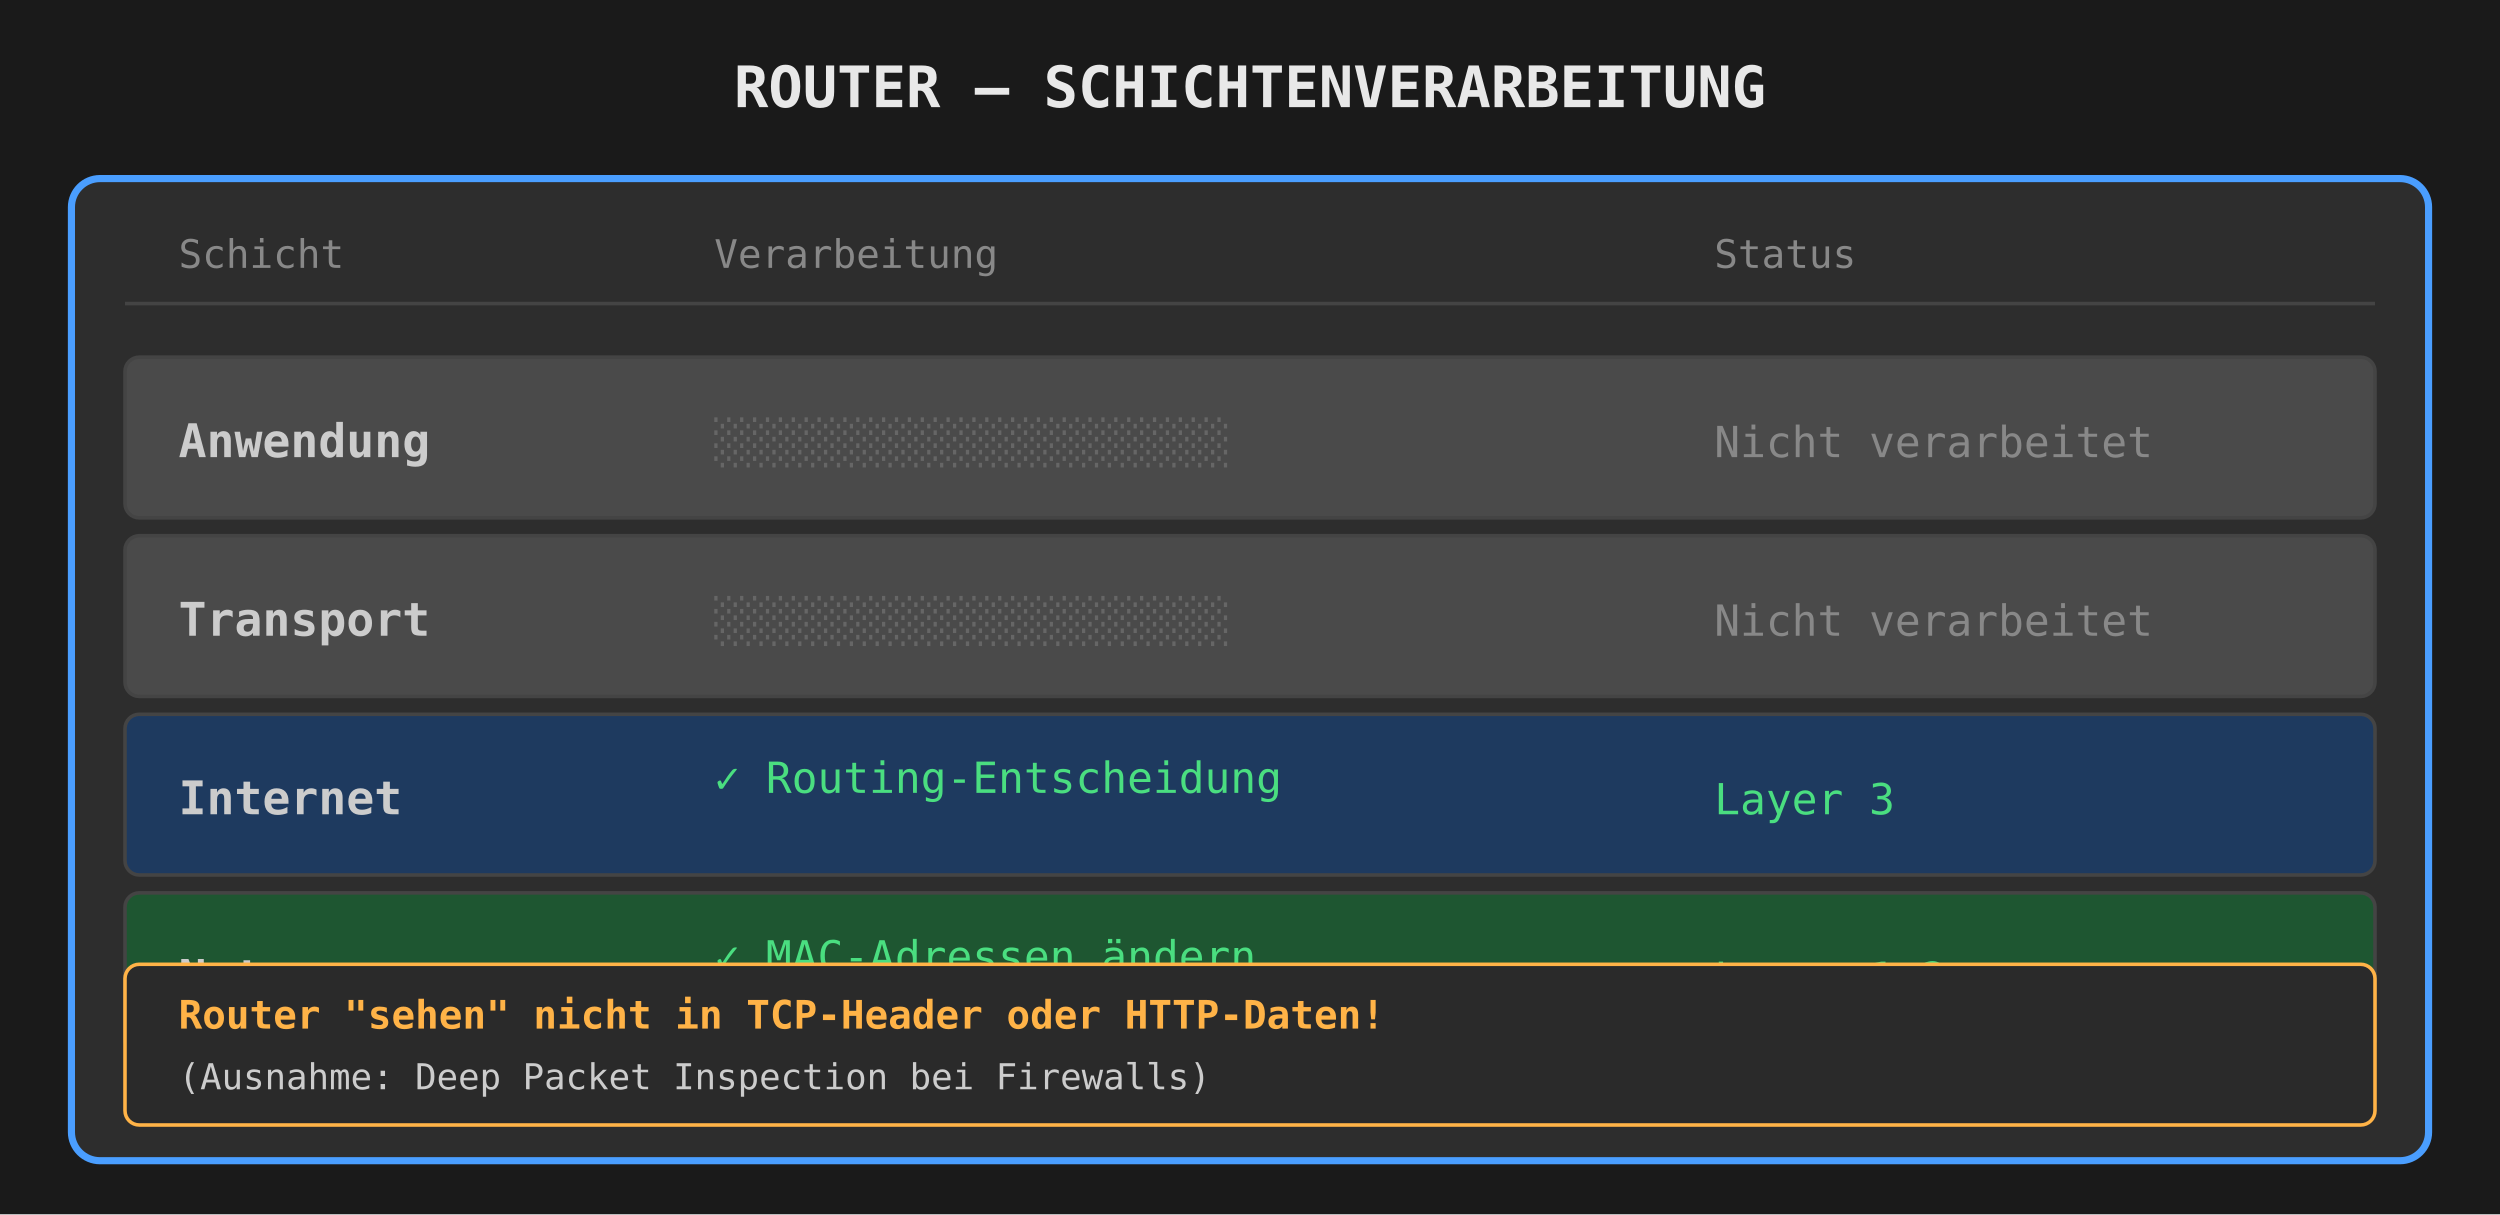
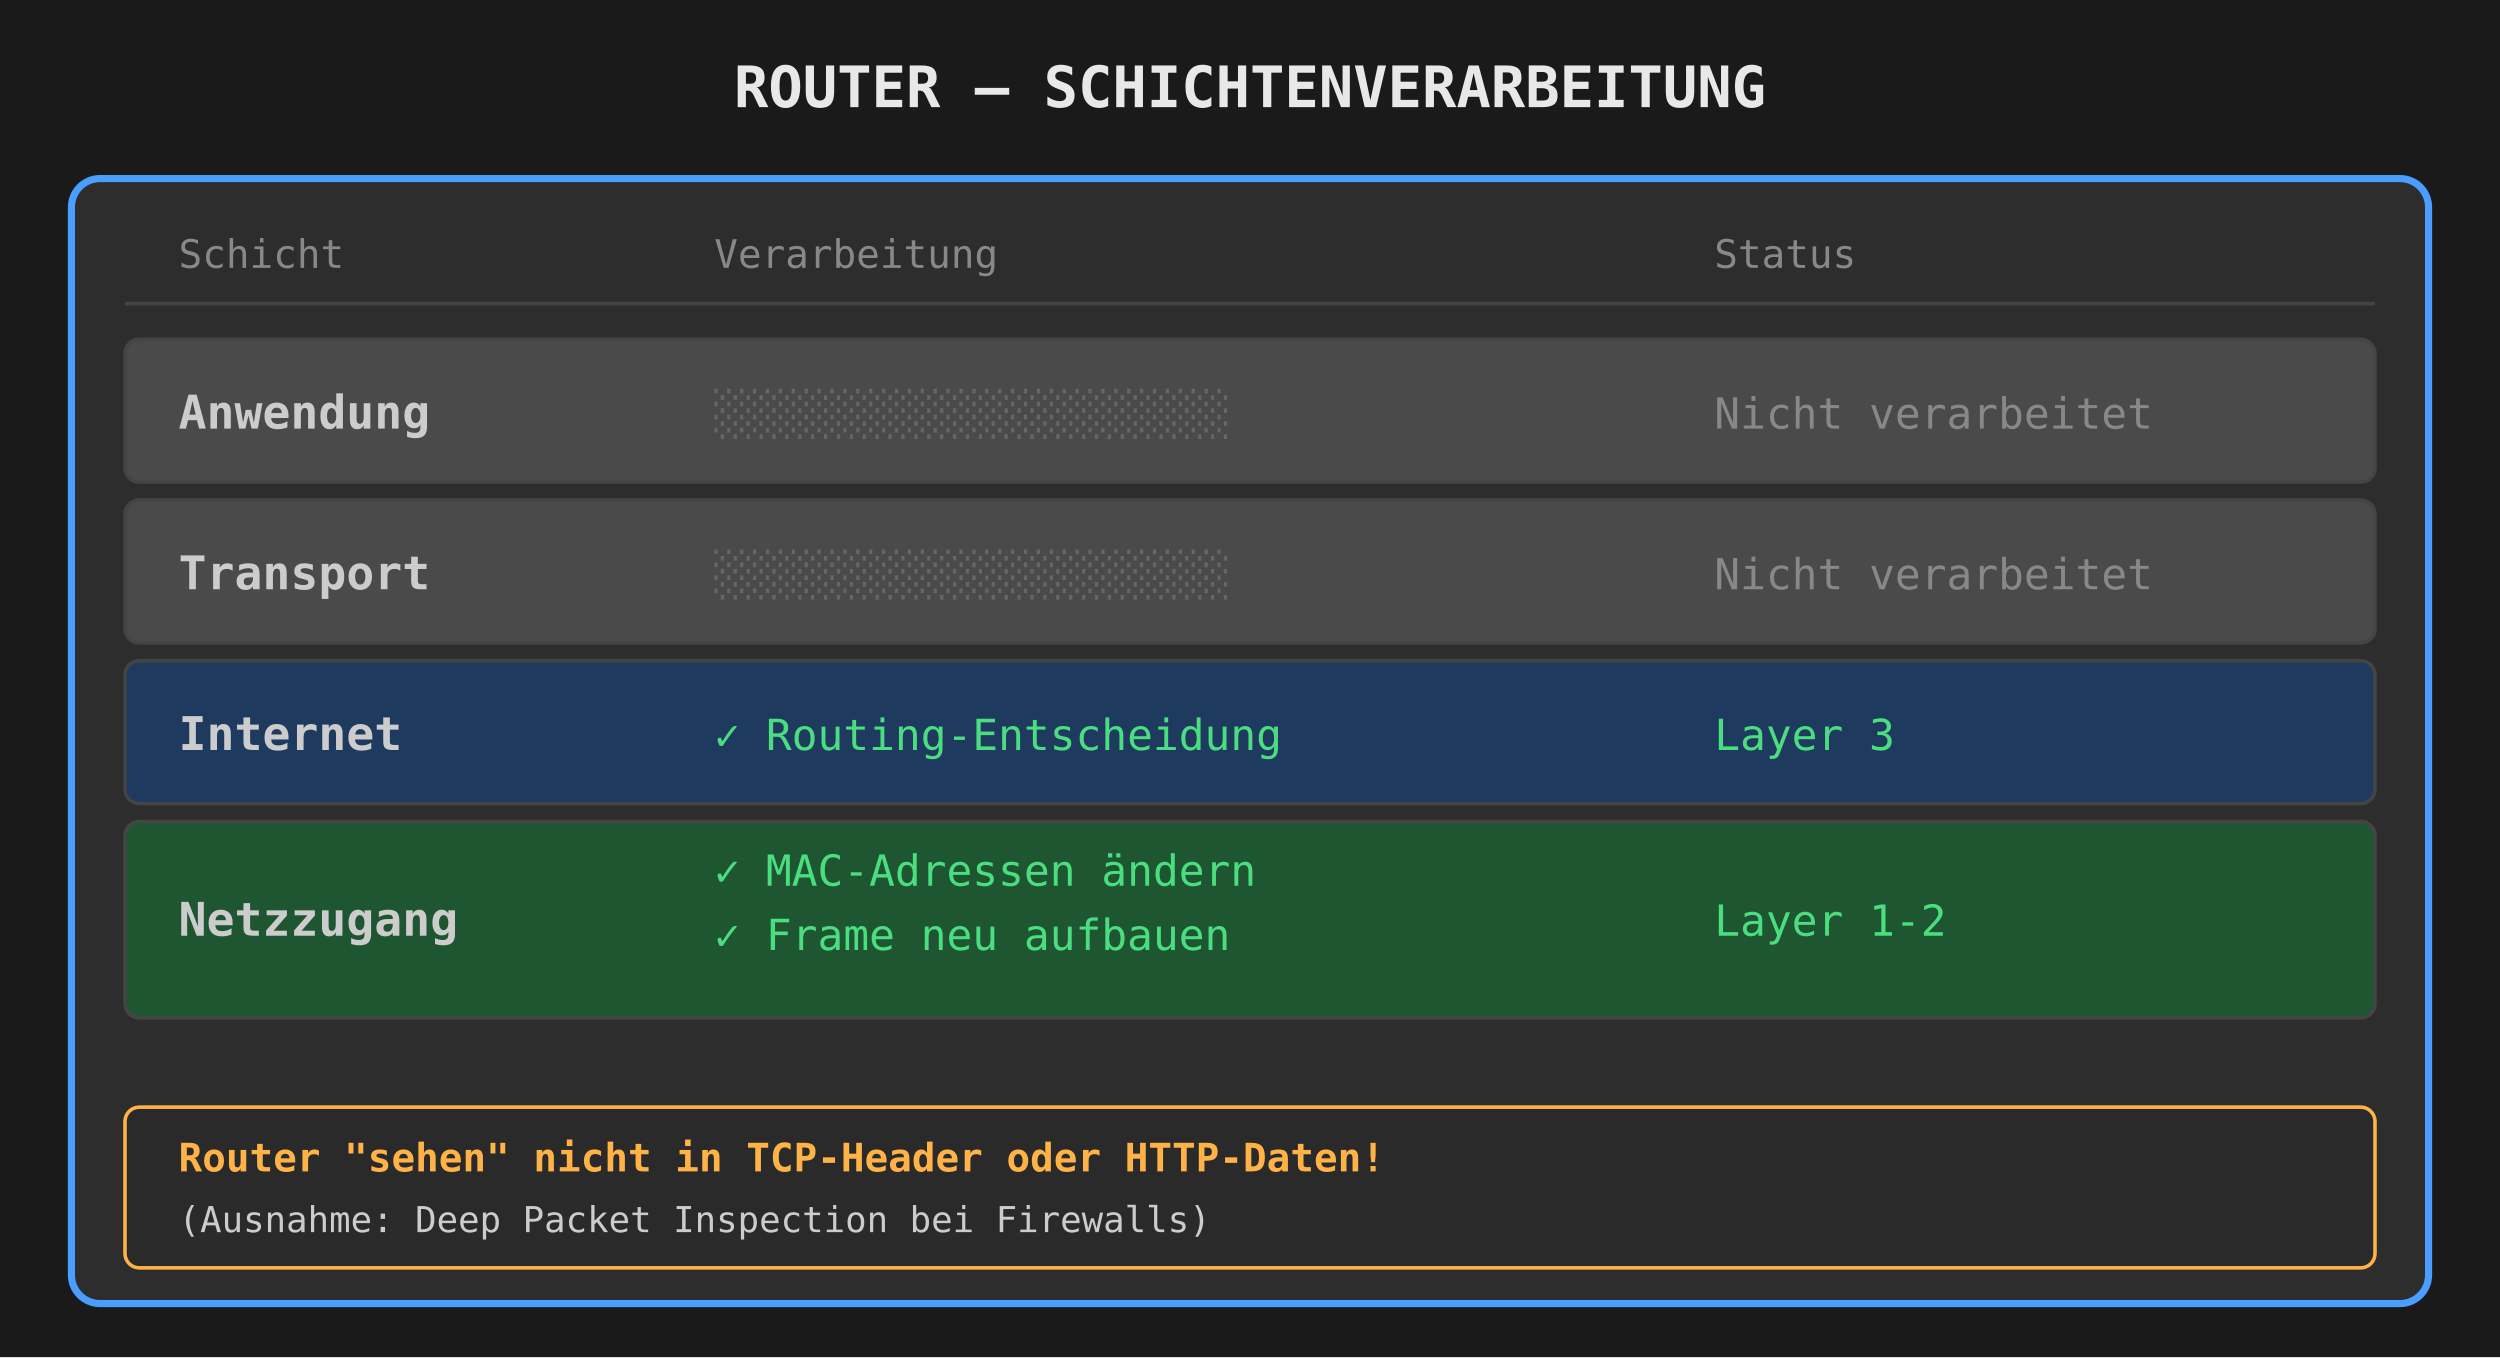
- <svg xmlns="http://www.w3.org/2000/svg" width="700" height="340" viewBox="0 0 700 340">
-   <rect x="0" y="0" width="700" height="340" fill="#1A1A1A" />
+ <svg xmlns="http://www.w3.org/2000/svg" width="700" height="380" viewBox="0 0 700 380">
+   <rect x="0" y="0" width="700" height="380" fill="#1A1A1A" />
  <text x="350" y="30" fill="#E8E8E8" font-family="monospace" font-size="16" font-weight="bold" text-anchor="middle">ROUTER – SCHICHTENVERARBEITUNG</text>
-   <rect x="20" y="50" width="660" height="275" fill="#2D2D2D" stroke="#4A9EFF" rx="8" stroke-width="2" />
+   <rect x="20" y="50" width="660" height="315" fill="#2D2D2D" stroke="#4A9EFF" rx="8" stroke-width="2" />
  <text x="50" y="75" fill="#888888" font-family="monospace" font-size="11">Schicht</text>
  <text x="200" y="75" fill="#888888" font-family="monospace" font-size="11">Verarbeitung</text>
  <text x="480" y="75" fill="#888888" font-family="monospace" font-size="11">Status</text>
  <line x1="35" y1="85" x2="665" y2="85" stroke="#444444" stroke-width="1" />
-   <rect x="35" y="100" width="630" height="45" fill="#4A4A4A" stroke="#444444" rx="4" stroke-width="1" />
-   <text x="50" y="128" fill="#CCCCCC" font-family="monospace" font-size="13" font-weight="bold">Anwendung</text>
-   <text x="200" y="128" fill="#666666" font-family="monospace" font-size="12">░░░░░░░░░░░░░░░░░░░░</text>
-   <text x="480" y="128" fill="#888888" font-family="monospace" font-size="12">Nicht verarbeitet</text>
-   <rect x="35" y="150" width="630" height="45" fill="#4A4A4A" stroke="#444444" rx="4" stroke-width="1" />
-   <text x="50" y="178" fill="#CCCCCC" font-family="monospace" font-size="13" font-weight="bold">Transport</text>
-   <text x="200" y="178" fill="#666666" font-family="monospace" font-size="12">░░░░░░░░░░░░░░░░░░░░</text>
-   <text x="480" y="178" fill="#888888" font-family="monospace" font-size="12">Nicht verarbeitet</text>
-   <rect x="35" y="200" width="630" height="45" fill="#1E3A5F" stroke="#444444" rx="4" stroke-width="1" />
-   <text x="50" y="228" fill="#CCCCCC" font-family="monospace" font-size="13" font-weight="bold">Internet</text>
-   <text x="200" y="222" fill="#4ADE80" font-family="monospace" font-size="12">✓ Routing-Entscheidung</text>
-   <text x="480" y="228" fill="#4ADE80" font-family="monospace" font-size="12">Layer 3</text>
-   <rect x="35" y="250" width="630" height="45" fill="#1E5631" stroke="#444444" rx="4" stroke-width="1" />
-   <text x="50" y="278" fill="#CCCCCC" font-family="monospace" font-size="13" font-weight="bold">Netzzugang</text>
-   <text x="200" y="272" fill="#4ADE80" font-family="monospace" font-size="12">✓ MAC-Adressen ändern</text>
-   <text x="200" y="288" fill="#4ADE80" font-family="monospace" font-size="12">✓ Frame neu aufbauen</text>
-   <text x="480" y="278" fill="#4ADE80" font-family="monospace" font-size="12">Layer 1-2</text>
-   <rect x="35" y="270" width="630" height="45" fill="#2A2A2A" stroke="#FFB347" rx="4" stroke-width="1" />
-   <text x="50" y="288" fill="#FFB347" font-family="monospace" font-size="11" font-weight="bold">Router "sehen" nicht in TCP-Header oder HTTP-Daten!</text>
-   <text x="50" y="305" fill="#CCCCCC" font-family="monospace" font-size="10">(Ausnahme: Deep Packet Inspection bei Firewalls)</text>
+   <rect x="35" y="95" width="630" height="40" fill="#4A4A4A" stroke="#444444" rx="4" stroke-width="1" />
+   <text x="50" y="120" fill="#CCCCCC" font-family="monospace" font-size="13" font-weight="bold">Anwendung</text>
+   <text x="200" y="120" fill="#666666" font-family="monospace" font-size="12">░░░░░░░░░░░░░░░░░░░░</text>
+   <text x="480" y="120" fill="#888888" font-family="monospace" font-size="12">Nicht verarbeitet</text>
+   <rect x="35" y="140" width="630" height="40" fill="#4A4A4A" stroke="#444444" rx="4" stroke-width="1" />
+   <text x="50" y="165" fill="#CCCCCC" font-family="monospace" font-size="13" font-weight="bold">Transport</text>
+   <text x="200" y="165" fill="#666666" font-family="monospace" font-size="12">░░░░░░░░░░░░░░░░░░░░</text>
+   <text x="480" y="165" fill="#888888" font-family="monospace" font-size="12">Nicht verarbeitet</text>
+   <rect x="35" y="185" width="630" height="40" fill="#1E3A5F" stroke="#444444" rx="4" stroke-width="1" />
+   <text x="50" y="210" fill="#CCCCCC" font-family="monospace" font-size="13" font-weight="bold">Internet</text>
+   <text x="200" y="210" fill="#4ADE80" font-family="monospace" font-size="12">✓ Routing-Entscheidung</text>
+   <text x="480" y="210" fill="#4ADE80" font-family="monospace" font-size="12">Layer 3</text>
+   <rect x="35" y="230" width="630" height="55" fill="#1E5631" stroke="#444444" rx="4" stroke-width="1" />
+   <text x="50" y="262" fill="#CCCCCC" font-family="monospace" font-size="13" font-weight="bold">Netzzugang</text>
+   <text x="200" y="248" fill="#4ADE80" font-family="monospace" font-size="12">✓ MAC-Adressen ändern</text>
+   <text x="200" y="266" fill="#4ADE80" font-family="monospace" font-size="12">✓ Frame neu aufbauen</text>
+   <text x="480" y="262" fill="#4ADE80" font-family="monospace" font-size="12">Layer 1-2</text>
+   <rect x="35" y="310" width="630" height="45" fill="#2A2A2A" stroke="#FFB347" rx="4" stroke-width="1" />
+   <text x="50" y="328" fill="#FFB347" font-family="monospace" font-size="11" font-weight="bold">Router "sehen" nicht in TCP-Header oder HTTP-Daten!</text>
+   <text x="50" y="345" fill="#CCCCCC" font-family="monospace" font-size="10">(Ausnahme: Deep Packet Inspection bei Firewalls)</text>
</svg>
